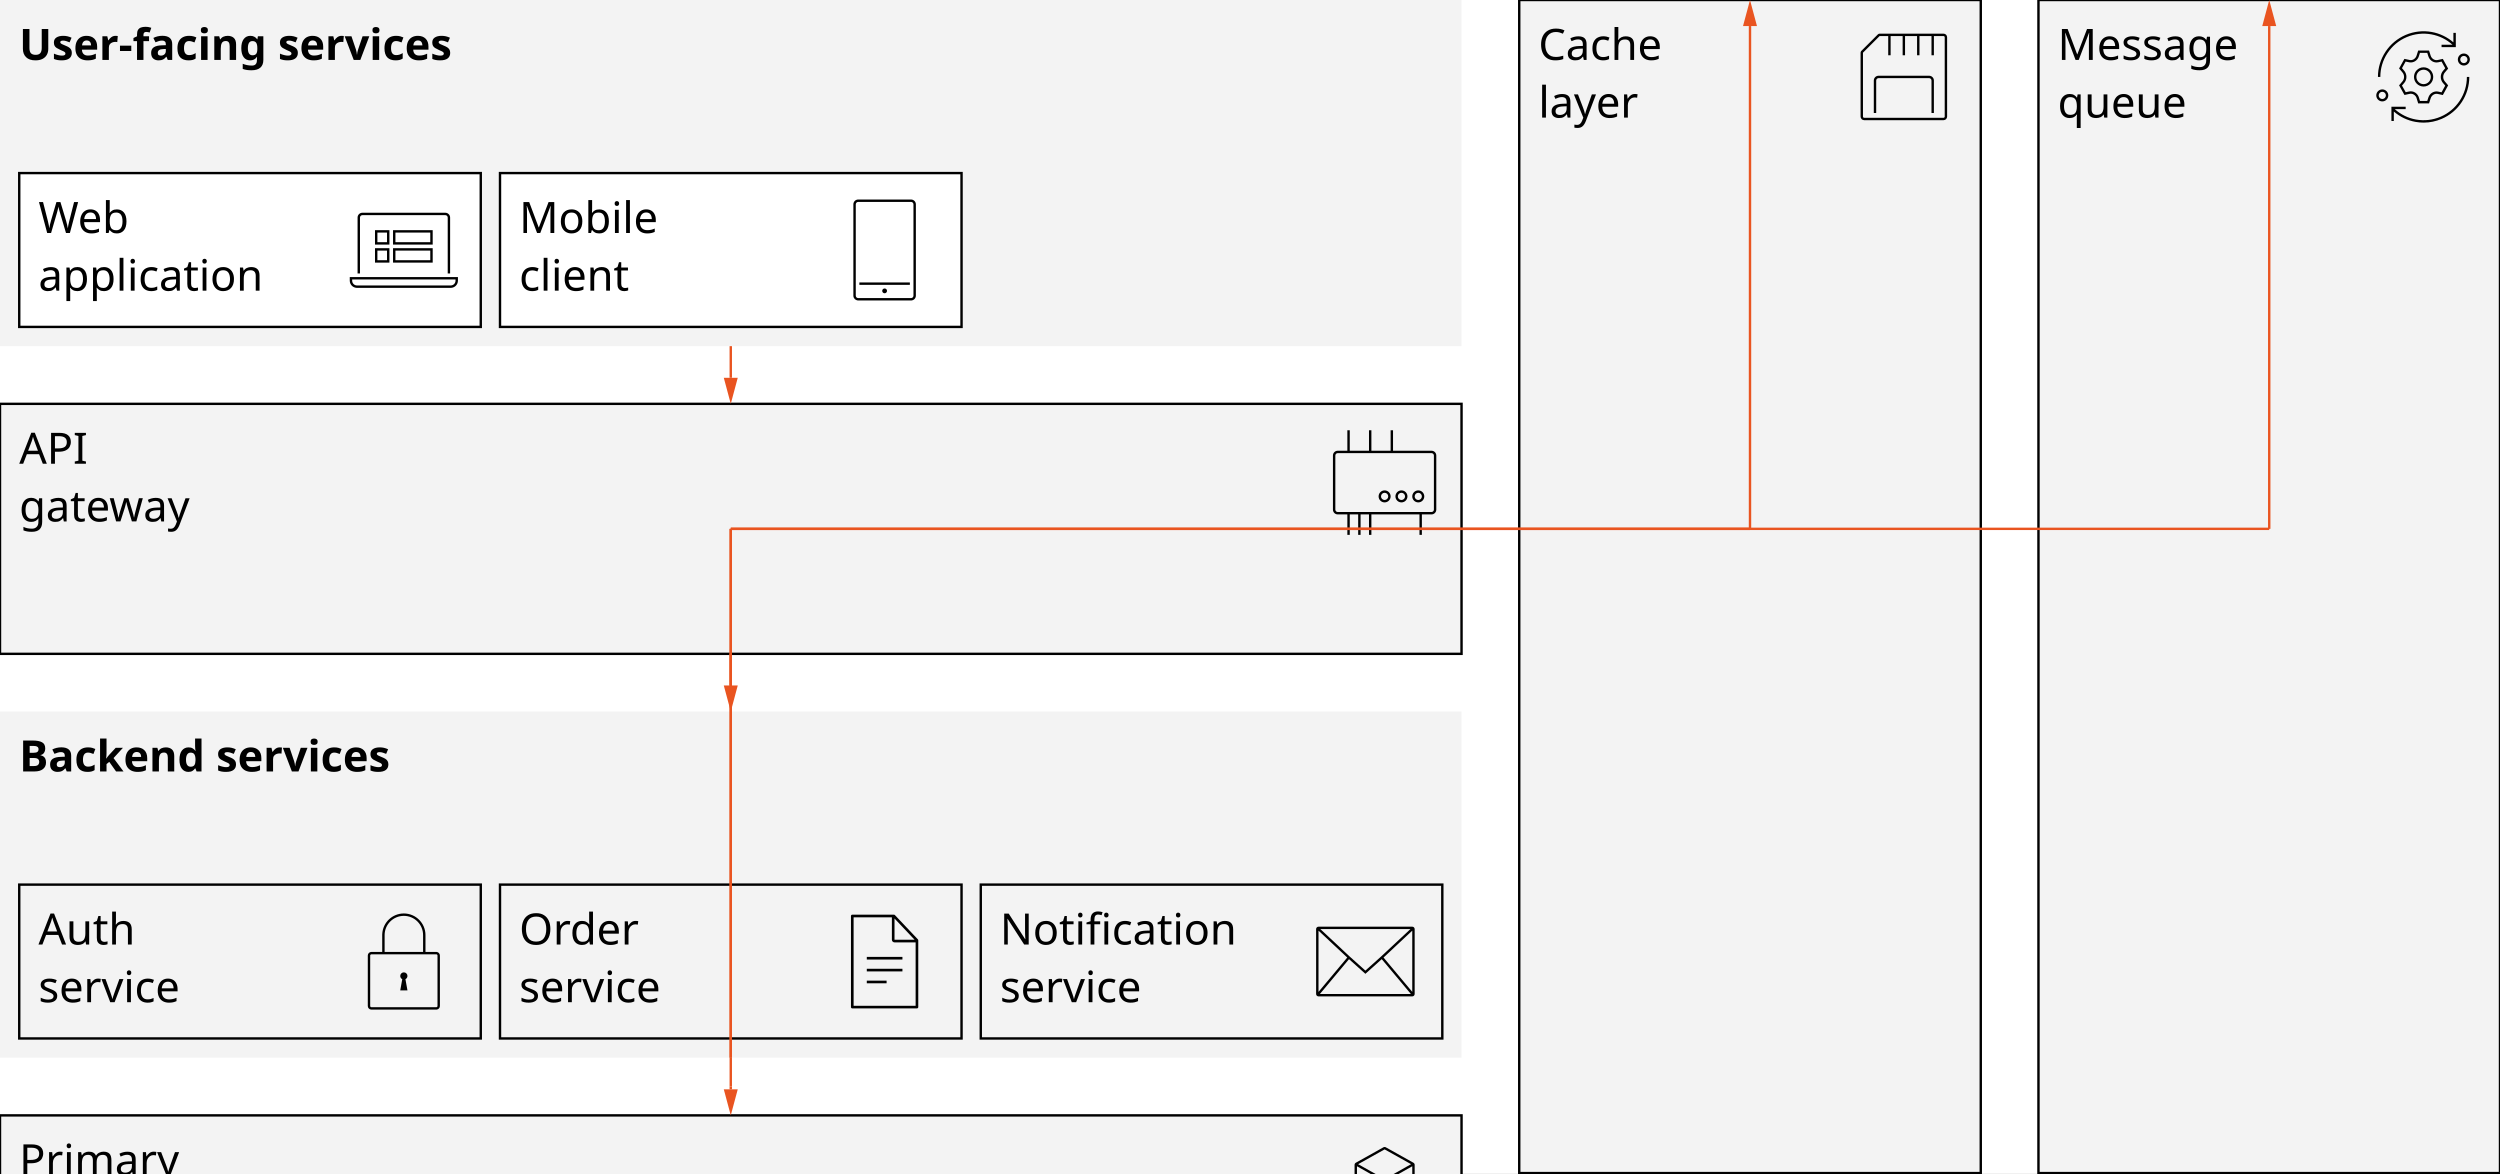
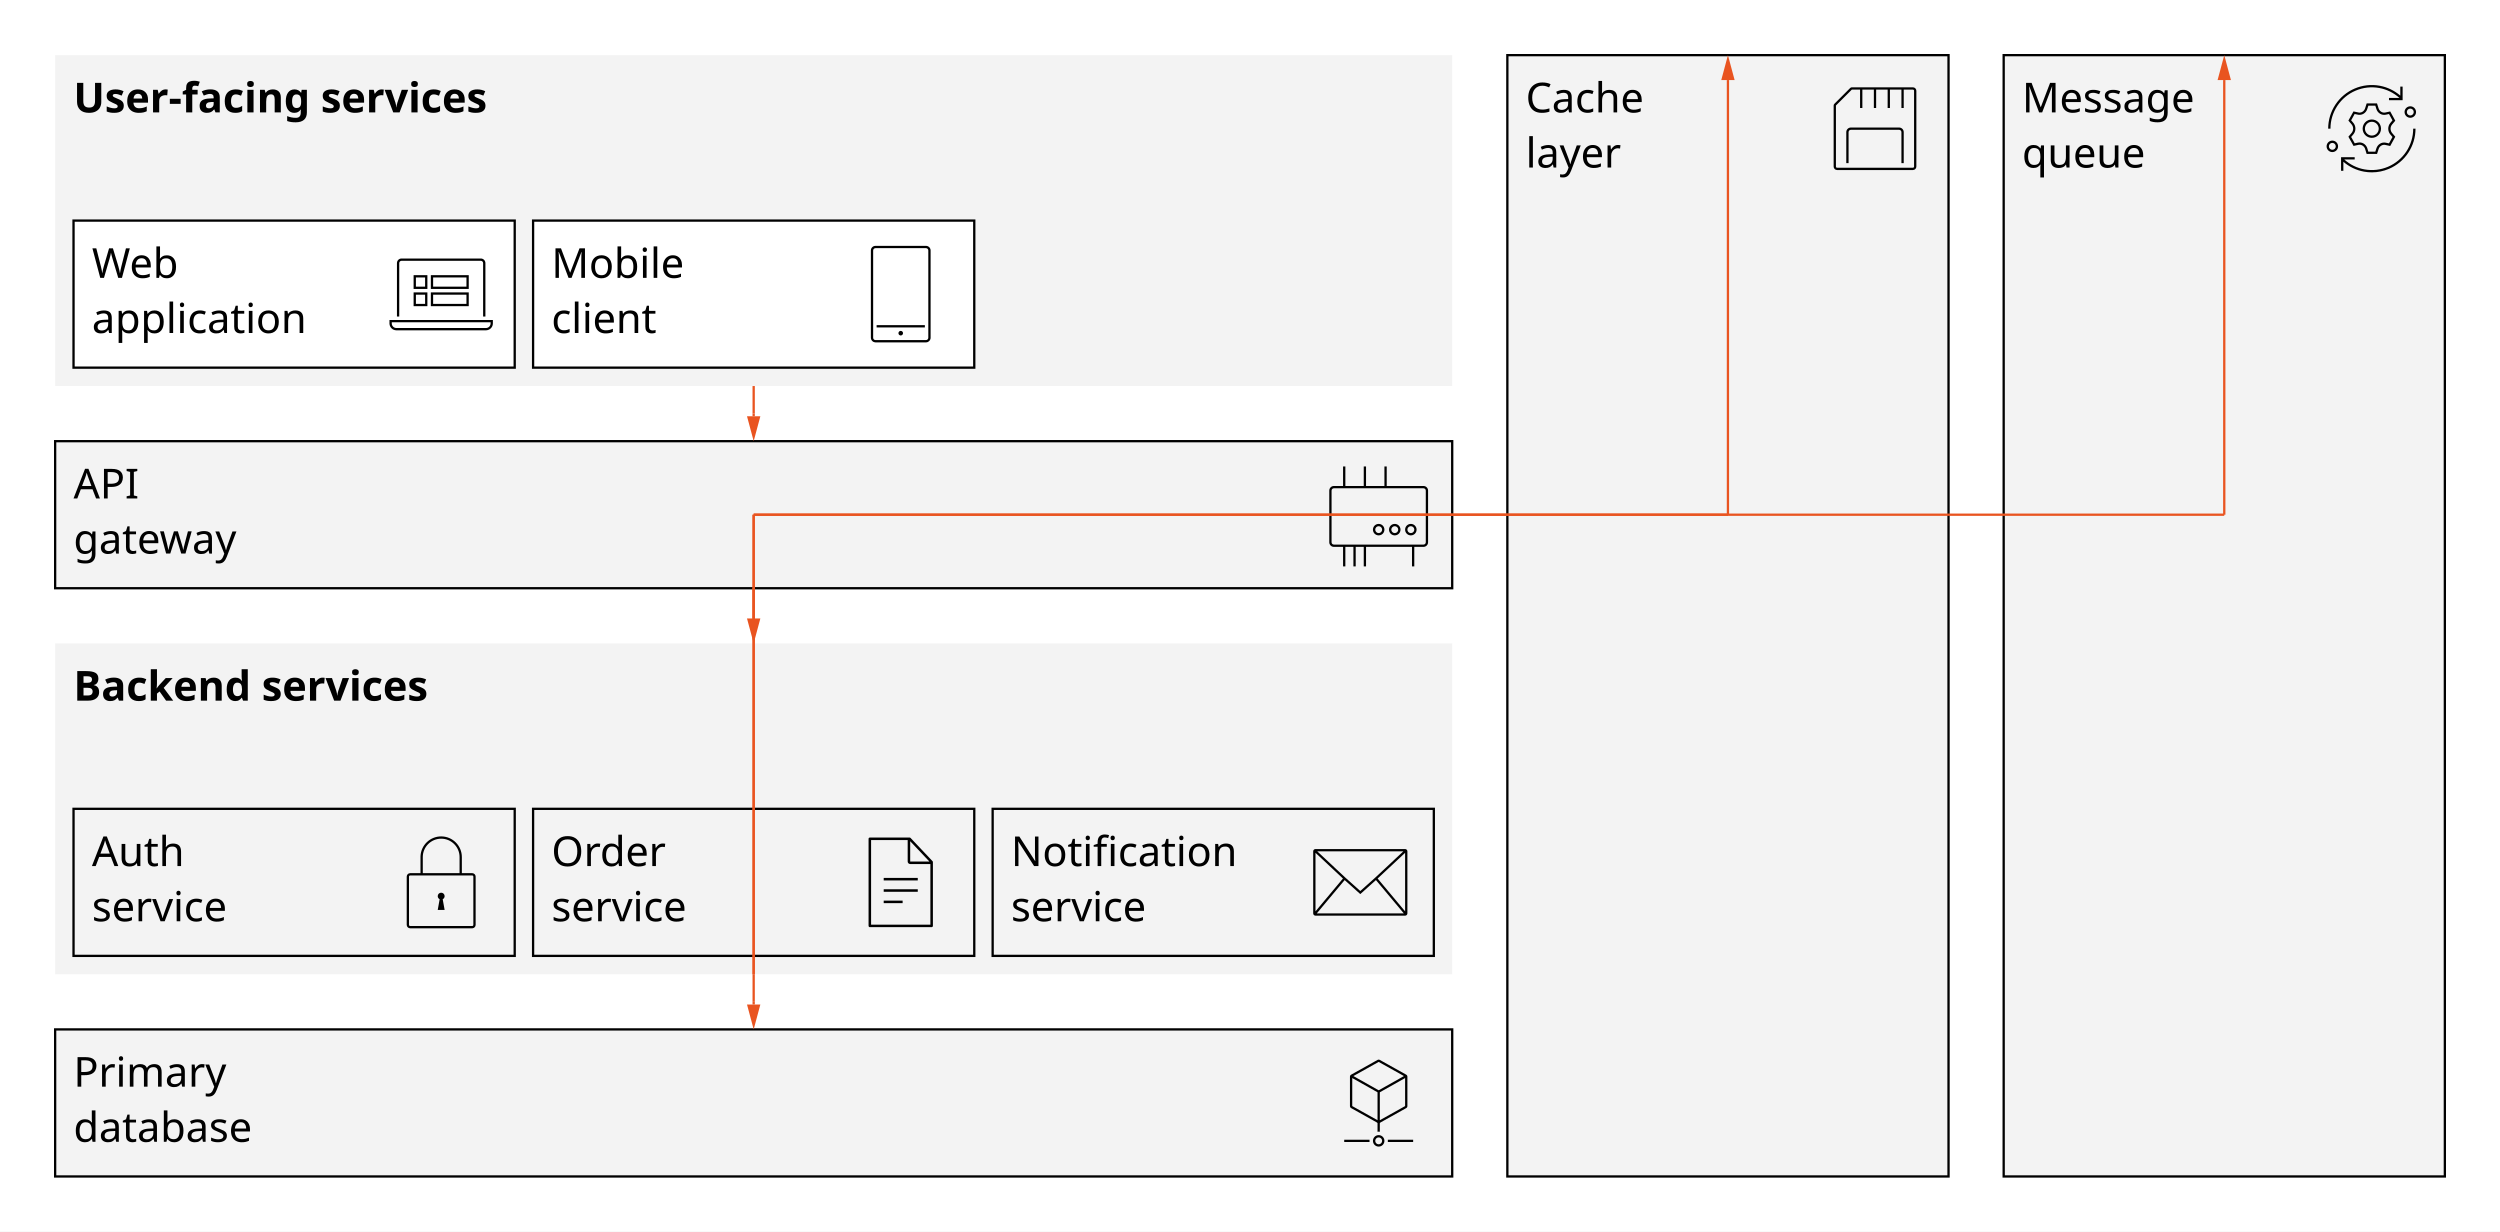
- <svg xmlns="http://www.w3.org/2000/svg" width="1040" height="488" viewBox="0 0 1040 488" xml:space="preserve">
-   <rect width="1040" height="488" fill="#FFFFFF" />
+ <svg xmlns="http://www.w3.org/2000/svg" width="1088" height="536" viewBox="0 0 1088 536" xml:space="preserve">
+   <rect width="1088" height="536" fill="#FFFFFF" />
  <g data-component-id="frontend">
-     <rect x="0" y="0" width="608" height="144" fill="#F3F3F3" stroke="none" stroke-width="1" stroke-miterlimit="10" />
+     <rect x="24" y="24" width="608" height="144" fill="#F3F3F3" stroke="none" stroke-width="1" stroke-miterlimit="10" />
    <text font-family="Ubuntu Sans">
-       <tspan x="8" y="24.92" font-size="18" font-weight="700" fill="#000000">User-facing services</tspan>
+       <tspan x="32" y="48.92" font-size="18" font-weight="700" fill="#000000">User-facing services</tspan>
    </text>
  </g>
-   <rect x="8" y="72" width="192" height="64" fill="#FFFFFF" stroke="#000000" stroke-width="1" stroke-miterlimit="10" />
+   <rect x="32" y="96" width="192" height="64" fill="#FFFFFF" stroke="#000000" stroke-width="1" stroke-miterlimit="10" />
  <text font-family="Ubuntu Sans">
-     <tspan x="16" y="96.92" font-size="18" font-weight="400" fill="#000000">Web</tspan>
-     <tspan x="16" y="120.92" font-size="18" font-weight="400" fill="#000000">application</tspan>
+     <tspan x="40" y="120.92" font-size="18" font-weight="400" fill="#000000">Web</tspan>
+     <tspan x="40" y="144.92" font-size="18" font-weight="400" fill="#000000">application</tspan>
  </text>
-   <g class="dg-icon" transform="translate(144 80)">
+   <g class="dg-icon" transform="translate(168 104)">
    <path fill-rule="evenodd" clip-rule="evenodd" d="M18 29.25H12V23.25H18V29.25ZM13 28.25H17V24.25H13V28.25Z" fill="#000000" />
    <path fill-rule="evenodd" clip-rule="evenodd" d="M36 21.75H19.5V15.75H36V21.75ZM20.5 20.75H35V16.75H20.5V20.75Z" fill="#000000" />
    <path fill-rule="evenodd" clip-rule="evenodd" d="M36 29.25H19.5V23.25H36V29.25ZM20.5 28.25H35V24.25H20.5V28.25Z" fill="#000000" />
    <path fill-rule="evenodd" clip-rule="evenodd" d="M18 21.75H12V15.75H18V21.75ZM13 20.75H17V16.75H13V20.75Z" fill="#000000" />
    <path fill-rule="evenodd" clip-rule="evenodd" d="M46.5 36.75C46.5 38.355 45.239 39.666 43.654 39.746L43.5 39.75H4.5L4.346 39.746C2.812 39.668 1.582 38.438 1.504 36.904L1.5 36.75V35.25H46.5V36.75ZM2.5 36.75C2.5 37.855 3.395 38.75 4.5 38.75H43.5C44.605 38.75 45.5 37.855 45.5 36.75V36.25H2.5V36.75Z" fill="#000000" />
    <path d="M41.25 8.5C42.355 8.5 43.25 9.395 43.25 10.5V33.75H42.25V10.5C42.25 9.948 41.802 9.5 41.25 9.5H6.75C6.198 9.5 5.75 9.948 5.75 10.5V33.75H4.75V10.5C4.75 9.395 5.645 8.5 6.75 8.5H41.25Z" fill="#000000" />
  </g>
-   <rect x="208" y="72" width="192" height="64" fill="#FFFFFF" stroke="#000000" stroke-width="1" stroke-miterlimit="10" />
+   <rect x="232" y="96" width="192" height="64" fill="#FFFFFF" stroke="#000000" stroke-width="1" stroke-miterlimit="10" />
  <text font-family="Ubuntu Sans">
-     <tspan x="216" y="96.92" font-size="18" font-weight="400" fill="#000000">Mobile</tspan>
-     <tspan x="216" y="120.92" font-size="18" font-weight="400" fill="#000000">client</tspan>
+     <tspan x="240" y="120.92" font-size="18" font-weight="400" fill="#000000">Mobile</tspan>
+     <tspan x="240" y="144.92" font-size="18" font-weight="400" fill="#000000">client</tspan>
  </text>
-   <g class="dg-icon" transform="translate(344 80)">
+   <g class="dg-icon" transform="translate(368 104)">
    <path fill-rule="evenodd" clip-rule="evenodd" d="M35 3C36.105 3 37 3.895 37 5V43C37 44.036 36.213 44.887 35.204 44.989L35 45H13L12.796 44.989C11.854 44.894 11.106 44.146 11.011 43.204L11 43V5C11 3.895 11.895 3 13 3H35ZM13 4C12.448 4 12 4.448 12 5V43C12 43.552 12.448 44 13 44H35C35.552 44 36 43.552 36 43V5C36 4.448 35.552 4 35 4H13Z" fill="#000000" />
    <path d="M24 40C24.552 40 25 40.448 25 41C25 41.552 24.552 42 24 42C23.448 42 23 41.552 23 41C23 40.448 23.448 40 24 40Z" fill="#000000" />
    <path d="M34.5 38.5H13.5V37.5H34.5V38.5Z" fill="#000000" />
  </g>
  <g data-component-id="gateway">
-     <rect x="0" y="168" width="608" height="104" fill="#F3F3F3" stroke="#000000" stroke-width="1" stroke-miterlimit="10" />
+     <rect x="24" y="192" width="608" height="64" fill="#F3F3F3" stroke="#000000" stroke-width="1" stroke-miterlimit="10" />
    <text font-family="Ubuntu Sans">
-       <tspan x="8" y="192.92" font-size="18" font-weight="400" fill="#000000">API</tspan>
-       <tspan x="8" y="216.92" font-size="18" font-weight="400" fill="#000000">gateway</tspan>
+       <tspan x="32" y="216.92" font-size="18" font-weight="400" fill="#000000">API</tspan>
+       <tspan x="32" y="240.92" font-size="18" font-weight="400" fill="#000000">gateway</tspan>
    </text>
-     <g class="dg-icon" transform="translate(552 176)">
+     <g class="dg-icon" transform="translate(576 200)">
      <path fill-rule="evenodd" clip-rule="evenodd" d="M38 28C39.381 28 40.5 29.119 40.5 30.5C40.5 31.881 39.381 33 38 33C36.619 33 35.5 31.881 35.5 30.5C35.5 29.119 36.619 28 38 28ZM38 29C37.172 29 36.5 29.672 36.5 30.5C36.5 31.328 37.172 32 38 32C38.828 32 39.5 31.328 39.5 30.5C39.5 29.672 38.828 29 38 29Z" fill="#000000" />
      <path fill-rule="evenodd" clip-rule="evenodd" d="M24 28C25.381 28 26.5 29.119 26.5 30.5C26.5 31.881 25.381 33 24 33C22.619 33 21.5 31.881 21.5 30.5C21.5 29.119 22.619 28 24 28ZM24 29C23.172 29 22.5 29.672 22.5 30.5C22.5 31.328 23.172 32 24 32C24.828 32 25.5 31.328 25.5 30.5C25.5 29.672 24.828 29 24 29Z" fill="#000000" />
      <path fill-rule="evenodd" clip-rule="evenodd" d="M31 28C32.381 28 33.5 29.119 33.5 30.5C33.5 31.881 32.381 33 31 33C29.619 33 28.5 31.881 28.5 30.5C28.5 29.119 29.619 28 31 28ZM31 29C30.172 29 29.5 29.672 29.5 30.5C29.5 31.328 30.172 32 31 32C31.828 32 32.5 31.328 32.5 30.5C32.5 29.672 31.828 29 31 29Z" fill="#000000" />
      <path fill-rule="evenodd" clip-rule="evenodd" d="M9.5 11.5H17.5V3H18.5V11.5H26.5V3H27.5V11.5H43.5C44.605 11.5 45.5 12.395 45.5 13.5V36C45.5 37.105 44.605 38 43.5 38H39.5V46.5H38.5V38H18.5V46.5H17.5V38H14V46.5H13V38H9.5V46.5H8.5V38H4.5C3.395 38 2.5 37.105 2.5 36V13.5C2.5 12.395 3.395 11.5 4.5 11.5H8.5V3H9.5V11.5ZM4.5 12.5C3.948 12.5 3.5 12.948 3.5 13.5V36C3.5 36.552 3.948 37 4.5 37H43.5C44.052 37 44.5 36.552 44.5 36V13.5C44.5 12.948 44.052 12.5 43.5 12.5H4.5Z" fill="#000000" />
    </g>
  </g>
  <g data-component-id="services">
-     <rect x="0" y="296" width="608" height="144" fill="#F3F3F3" stroke="none" stroke-width="1" stroke-miterlimit="10" />
+     <rect x="24" y="280" width="608" height="144" fill="#F3F3F3" stroke="none" stroke-width="1" stroke-miterlimit="10" />
    <text font-family="Ubuntu Sans">
-       <tspan x="8" y="320.92" font-size="18" font-weight="700" fill="#000000">Backend services</tspan>
+       <tspan x="32" y="304.92" font-size="18" font-weight="700" fill="#000000">Backend services</tspan>
    </text>
  </g>
-   <rect x="8" y="368" width="192" height="64" fill="#F3F3F3" stroke="#000000" stroke-width="1" stroke-miterlimit="10" />
+   <rect x="32" y="352" width="192" height="64" fill="#F3F3F3" stroke="#000000" stroke-width="1" stroke-miterlimit="10" />
  <text font-family="Ubuntu Sans">
-     <tspan x="16" y="392.92" font-size="18" font-weight="400" fill="#000000">Auth</tspan>
-     <tspan x="16" y="416.92" font-size="18" font-weight="400" fill="#000000">service</tspan>
+     <tspan x="40" y="376.92" font-size="18" font-weight="400" fill="#000000">Auth</tspan>
+     <tspan x="40" y="400.92" font-size="18" font-weight="400" fill="#000000">service</tspan>
  </text>
-   <g class="dg-icon" transform="translate(144 376)">
+   <g class="dg-icon" transform="translate(168 360)">
    <path d="M24 28.5C24.828 28.5 25.5 29.172 25.5 30C25.5 30.591 25.157 31.099 24.661 31.344L25.5 36H22.5L23.338 31.344C22.842 31.099 22.5 30.59 22.5 30C22.5 29.172 23.172 28.5 24 28.5Z" fill="#000000" />
    <path fill-rule="evenodd" clip-rule="evenodd" d="M24 4C28.971 4 33 8.029 33 13V20H37.5L37.653 20.008C38.41 20.085 39 20.723 39 21.5V42.5C39 43.277 38.41 43.915 37.653 43.992L37.5 44H10.5C9.672 44 9 43.328 9 42.5V21.5C9 20.672 9.672 20 10.5 20H15V13L15.012 12.537C15.253 7.782 19.185 4 24 4ZM10.5 21C10.224 21 10 21.224 10 21.5V42.5C10 42.776 10.224 43 10.5 43H37.5C37.776 43 38 42.776 38 42.5V21.5C38 21.224 37.776 21 37.5 21H10.5ZM24 5C19.582 5 16 8.582 16 13V20H32V13C32 8.582 28.418 5 24 5Z" fill="#000000" />
  </g>
-   <rect x="208" y="368" width="192" height="64" fill="#F3F3F3" stroke="#000000" stroke-width="1" stroke-miterlimit="10" />
+   <rect x="232" y="352" width="192" height="64" fill="#F3F3F3" stroke="#000000" stroke-width="1" stroke-miterlimit="10" />
  <text font-family="Ubuntu Sans">
-     <tspan x="216" y="392.92" font-size="18" font-weight="400" fill="#000000">Order</tspan>
-     <tspan x="216" y="416.92" font-size="18" font-weight="400" fill="#000000">service</tspan>
+     <tspan x="240" y="376.92" font-size="18" font-weight="400" fill="#000000">Order</tspan>
+     <tspan x="240" y="400.92" font-size="18" font-weight="400" fill="#000000">service</tspan>
  </text>
-   <g class="dg-icon" transform="translate(344 376)">
+   <g class="dg-icon" transform="translate(368 360)">
    <path d="M24.823 33.049H16.588V31.951H24.823V33.049Z" fill="#000000" />
    <path d="M31.411 28.107H16.588V27.01H31.411V28.107Z" fill="#000000" />
    <path d="M31.411 23.166H16.588V22.068H31.411V23.166Z" fill="#000000" />
    <path fill-rule="evenodd" clip-rule="evenodd" d="M27.881 4.5C28.032 4.5 28.177 4.562 28.28 4.672L37.85 14.795C37.946 14.897 38 15.032 38 15.172V42.951L37.989 43.062C37.945 43.276 37.776 43.445 37.562 43.489L37.451 43.5H10.549C10.284 43.5 10.062 43.312 10.011 43.062L10 42.951V5.049C10 4.746 10.246 4.5 10.549 4.5H27.881ZM11.098 42.402H36.902V16.029H28.117C27.511 16.029 27.02 15.537 27.02 14.931V5.598H11.098V42.402ZM28.117 14.931H36.467L28.117 6.098V14.931Z" fill="#000000" />
  </g>
-   <rect x="408" y="368" width="192" height="64" fill="#F3F3F3" stroke="#000000" stroke-width="1" stroke-miterlimit="10" />
+   <rect x="432" y="352" width="192" height="64" fill="#F3F3F3" stroke="#000000" stroke-width="1" stroke-miterlimit="10" />
  <text font-family="Ubuntu Sans">
-     <tspan x="416" y="392.92" font-size="18" font-weight="400" fill="#000000">Notification</tspan>
-     <tspan x="416" y="416.92" font-size="18" font-weight="400" fill="#000000">service</tspan>
+     <tspan x="440" y="376.92" font-size="18" font-weight="400" fill="#000000">Notification</tspan>
+     <tspan x="440" y="400.92" font-size="18" font-weight="400" fill="#000000">service</tspan>
  </text>
-   <g class="dg-icon" transform="translate(544 376)">
+   <g class="dg-icon" transform="translate(568 360)">
    <path fill-rule="evenodd" clip-rule="evenodd" d="M44.5 37.5C44.5 38.052 44.052 38.5 43.5 38.5H4.5C3.948 38.5 3.5 38.052 3.5 37.5V10.5C3.5 9.948 3.948 9.5 4.5 9.5H43.5C44.052 9.5 44.5 9.948 44.5 10.5V37.5ZM24.334 28.811L24 29.11L17.194 23.01L5.071 37.5H42.929L30.805 23.01L24.334 28.811ZM4.5 36.622L16.455 22.334L4.5 11.152V36.622ZM31.544 22.334L43.5 36.622V11.152L31.544 22.334ZM17.476 21.92L24 27.767L30.523 21.92L42.733 10.5H5.267L17.476 21.92Z" fill="#000000" />
  </g>
  <g data-component-id="database">
-     <rect x="0" y="464" width="608" height="104" fill="#F3F3F3" stroke="#000000" stroke-width="1" stroke-miterlimit="10" />
+     <rect x="24" y="448" width="608" height="64" fill="#F3F3F3" stroke="#000000" stroke-width="1" stroke-miterlimit="10" />
    <text font-family="Ubuntu Sans">
-       <tspan x="8" y="488.92" font-size="18" font-weight="400" fill="#000000">Primary</tspan>
-       <tspan x="8" y="512.92" font-size="18" font-weight="400" fill="#000000">database</tspan>
+       <tspan x="32" y="472.92" font-size="18" font-weight="400" fill="#000000">Primary</tspan>
+       <tspan x="32" y="496.92" font-size="18" font-weight="400" fill="#000000">database</tspan>
    </text>
-     <g class="dg-icon" transform="translate(552 472)">
+     <g class="dg-icon" transform="translate(576 456)">
      <path fill-rule="evenodd" clip-rule="evenodd" d="M35.988 11.699C36.304 11.876 36.5 12.21 36.5 12.572V25.369C36.5 25.732 36.304 26.066 35.988 26.242L24 32.941L12.012 26.242C11.696 26.066 11.5 25.732 11.5 25.369V12.572C11.5 12.21 11.696 11.876 12.012 11.699L23.512 5.273C23.815 5.103 24.185 5.103 24.488 5.273L35.988 11.699ZM12.5 25.368L23.5 31.515V19.361L12.5 13.166V25.368ZM24.5 19.361V31.515L35.5 25.368V13.167L24.5 19.361ZM12.992 12.297L24 18.494L35.007 12.297L24 6.146L12.992 12.297Z" fill="#000000" />
      <path d="M20.032 40C20.012 40.164 20 40.331 20 40.5C20 40.669 20.012 40.836 20.032 41H9V40H20.032Z" fill="#000000" />
      <path d="M39 40V41H27.968C27.988 40.836 28 40.669 28 40.5C28 40.331 27.988 40.164 27.968 40H39Z" fill="#000000" />
      <path d="M24.5 36.531C24.336 36.511 24.169 36.5 24 36.5C23.831 36.5 23.664 36.511 23.5 36.531V32H24.5V36.531Z" fill="#000000" />
      <path fill-rule="evenodd" clip-rule="evenodd" d="M24 38C25.381 38 26.5 39.119 26.5 40.5C26.5 41.881 25.381 43 24 43C22.619 43 21.5 41.881 21.5 40.5C21.5 39.119 22.619 38 24 38ZM24 39C23.172 39 22.5 39.672 22.5 40.5C22.5 41.328 23.172 42 24 42C24.828 42 25.5 41.328 25.5 40.5C25.5 39.672 24.828 39 24 39Z" fill="#000000" />
    </g>
  </g>
  <g data-component-id="cache">
-     <rect x="632" y="0" width="192" height="488" fill="#F3F3F3" stroke="#000000" stroke-width="1" stroke-miterlimit="10" />
+     <rect x="656" y="24" width="192" height="488" fill="#F3F3F3" stroke="#000000" stroke-width="1" stroke-miterlimit="10" />
    <text font-family="Ubuntu Sans">
-       <tspan x="640" y="24.92" font-size="18" font-weight="400" fill="#000000">Cache</tspan>
-       <tspan x="640" y="48.92" font-size="18" font-weight="400" fill="#000000">layer</tspan>
+       <tspan x="664" y="48.92" font-size="18" font-weight="400" fill="#000000">Cache</tspan>
+       <tspan x="664" y="72.92" font-size="18" font-weight="400" fill="#000000">layer</tspan>
    </text>
-     <g class="dg-icon" transform="translate(768 8)">
+     <g class="dg-icon" transform="translate(792 32)">
      <path d="M34.5 23.5C35.605 23.5 36.5 24.395 36.5 25.5V39H35.5V25.5C35.5 24.948 35.052 24.5 34.5 24.5H13.5C12.948 24.5 12.5 24.948 12.5 25.5V39H11.5V25.5C11.5 24.395 12.395 23.5 13.5 23.5H34.5Z" fill="#000000" />
      <path fill-rule="evenodd" clip-rule="evenodd" d="M40.5 6C41.328 6 42 6.672 42 7.5V40.5C42 41.328 41.328 42 40.5 42H7.5C6.672 42 6 41.328 6 40.5V13.914C6 13.682 6.081 13.458 6.227 13.28L6.293 13.207L13.207 6.293C13.395 6.105 13.649 6 13.914 6H40.5ZM7 13.914V40.5C7 40.776 7.224 41 7.5 41H40.5C40.776 41 41 40.776 41 40.5V7.5C41 7.224 40.776 7 40.5 7H36.5V15H35.5V7H30.5V15H29.5V7H24.5V15H23.5V7H18.5V15H17.5V7H13.914L7 13.914Z" fill="#000000" />
    </g>
  </g>
  <g data-component-id="queue">
-     <rect x="848" y="0" width="192" height="488" fill="#F3F3F3" stroke="#000000" stroke-width="1" stroke-miterlimit="10" />
+     <rect x="872" y="24" width="192" height="488" fill="#F3F3F3" stroke="#000000" stroke-width="1" stroke-miterlimit="10" />
    <text font-family="Ubuntu Sans">
-       <tspan x="856" y="24.92" font-size="18" font-weight="400" fill="#000000">Message</tspan>
-       <tspan x="856" y="48.92" font-size="18" font-weight="400" fill="#000000">queue</tspan>
+       <tspan x="880" y="48.92" font-size="18" font-weight="400" fill="#000000">Message</tspan>
+       <tspan x="880" y="72.92" font-size="18" font-weight="400" fill="#000000">queue</tspan>
    </text>
-     <g class="dg-icon" transform="translate(984 8)">
+     <g class="dg-icon" transform="translate(1008 32)">
      <path d="M42.22 24C42.22 27.54 41.19 30.96 39.25 33.91C37.3 36.86 34.56 39.15 31.31 40.55C28.06 41.94 24.51 42.34 21.03 41.72C17.73 41.13 14.7 39.63 12.22 37.4H16.76V36.4H10.83V42.33H11.83V38.4C14.4 40.62 17.49 42.11 20.85 42.71C21.97 42.91 23.11 43.01 24.24 43.01C26.79 43.01 29.33 42.49 31.71 41.47C35.14 40 38.04 37.58 40.09 34.47C42.14 31.36 43.23 27.74 43.23 24.01H42.23L42.22 24Z" fill="#000000" />
      <path d="M36.61 5.68V9.61C34.05 7.41 30.97 5.92 27.64 5.31C23.97 4.64 20.21 5.06 16.77 6.52C13.33 7.99 10.43 10.41 8.37 13.52C6.31 16.64 5.22 20.27 5.22 24H6.22C6.22 20.46 7.25 17.03 9.2 14.08C11.15 11.13 13.9 8.83 17.16 7.45C20.42 6.07 23.98 5.66 27.46 6.3C30.74 6.9 33.76 8.39 36.23 10.61H31.69V11.61H37.62V5.68H36.62H36.61Z" fill="#000000" />
      <path d="M40.96 19.26C39.58 19.26 38.46 18.14 38.46 16.76C38.46 15.38 39.58 14.26 40.96 14.26C42.34 14.26 43.46 15.38 43.46 16.76C43.46 18.14 42.34 19.26 40.96 19.26ZM40.96 15.26C40.13 15.26 39.46 15.93 39.46 16.76C39.46 17.59 40.13 18.26 40.96 18.26C41.79 18.26 42.46 17.59 42.46 16.76C42.46 15.93 41.79 15.26 40.96 15.26Z" fill="#000000" />
      <path d="M7.03 34.19C5.65 34.19 4.53 33.07 4.53 31.69C4.53 30.31 5.65 29.19 7.03 29.19C8.41 29.19 9.53 30.31 9.53 31.69C9.53 33.07 8.41 34.19 7.03 34.19ZM7.03 30.19C6.2 30.19 5.53 30.86 5.53 31.69C5.53 32.52 6.2 33.19 7.03 33.19C7.86 33.19 8.53 32.52 8.53 31.69C8.53 30.86 7.86 30.19 7.03 30.19Z" fill="#000000" />
      <path d="M26.47 35H21.96L21.23 32.62C21.02 32.11 20.63 31.65 20.16 31.36C19.62 31.03 18.99 30.92 18.39 31.05L16.26 31.51L14.02 27.5L15.42 25.84C15.85 25.33 16.09 24.67 16.09 23.99C16.09 23.31 15.85 22.65 15.42 22.14L14.02 20.49L16.23 16.49L18.61 16.99C19.13 17.05 19.66 16.93 20.13 16.64C20.66 16.31 21.07 15.8 21.28 15.18L21.97 13.01H26.48L27.15 15.13C27.35 15.77 27.77 16.31 28.32 16.65C28.86 16.98 29.49 17.09 30.09 16.96L32.22 16.5L34.43 20.53L33.04 22.18C32.61 22.69 32.38 23.34 32.38 24.02C32.38 24.7 32.62 25.36 33.04 25.86L34.43 27.51L32.22 31.54L30.09 31.08C29.48 30.95 28.85 31.06 28.32 31.39C27.77 31.73 27.36 32.26 27.16 32.91L26.48 35.01L26.47 35ZM22.7 34H25.74L26.19 32.6C26.46 31.73 27.03 30.99 27.79 30.53C28.55 30.07 29.44 29.92 30.29 30.1L31.69 30.4L33.21 27.62L32.26 26.5C31.68 25.81 31.36 24.93 31.36 24.01C31.36 23.09 31.68 22.21 32.26 21.52L33.21 20.39L31.69 17.62L30.29 17.92C29.43 18.1 28.54 17.95 27.79 17.49C27.03 17.03 26.46 16.29 26.19 15.42L25.74 14H22.7L22.25 15.41C21.98 16.28 21.41 17.02 20.65 17.48C19.99 17.88 19.22 18.05 18.47 17.96L18.17 17.91L16.74 17.61L15.22 20.36L16.17 21.48C16.75 22.17 17.08 23.06 17.08 23.98C17.08 24.9 16.77 25.75 16.21 26.43L16.17 26.48L15.22 27.6L16.77 30.36L18.17 30.06C19.02 29.88 19.92 30.03 20.67 30.49C21.32 30.89 21.85 31.51 22.15 32.24L22.26 32.54L22.69 33.99L22.7 34Z" fill="#000000" />
      <path d="M24.22 28C22.01 28 20.22 26.21 20.22 24C20.22 21.79 22.01 20 24.22 20C26.43 20 28.22 21.79 28.22 24C28.22 26.21 26.43 28 24.22 28ZM24.22 21C22.57 21 21.22 22.35 21.22 24C21.22 25.65 22.57 27 24.22 27C25.87 27 27.22 25.65 27.22 24C27.22 22.35 25.87 21 24.22 21Z" fill="#000000" />
    </g>
  </g>
  <g data-component-id="frontend.bottom-&gt;gateway.top">
-     <line x1="304" y1="144" x2="304" y2="156" fill="none" stroke="#E95420" stroke-width="1" stroke-miterlimit="10" />
-     <line x1="304" y1="156" x2="304" y2="156" fill="none" stroke="#E95420" stroke-width="1" stroke-miterlimit="10" />
-     <line x1="304" y1="156" x2="304" y2="157.159" fill="none" stroke="#E95420" stroke-width="1" stroke-miterlimit="10" />
-     <polygon points="301.095,157.159 304,168 306.905,157.159" fill="#E95420" />
+     <line x1="328" y1="168" x2="328" y2="180" fill="none" stroke="#E95420" stroke-width="1" stroke-miterlimit="10" />
+     <line x1="328" y1="180" x2="328" y2="180" fill="none" stroke="#E95420" stroke-width="1" stroke-miterlimit="10" />
+     <line x1="328" y1="180" x2="328" y2="181.159" fill="none" stroke="#E95420" stroke-width="1" stroke-miterlimit="10" />
+     <polygon points="325.095,181.159 328,192 330.905,181.159" fill="#E95420" />
  </g>
  <g data-component-id="gateway.bottom-&gt;services.top">
-     <line x1="304" y1="272" x2="304" y2="284" fill="none" stroke="#E95420" stroke-width="1" stroke-miterlimit="10" />
-     <line x1="304" y1="284" x2="304" y2="284" fill="none" stroke="#E95420" stroke-width="1" stroke-miterlimit="10" />
-     <line x1="304" y1="284" x2="304" y2="285.159" fill="none" stroke="#E95420" stroke-width="1" stroke-miterlimit="10" />
-     <polygon points="301.095,285.159 304,296 306.905,285.159" fill="#E95420" />
+     <line x1="328" y1="256" x2="328" y2="268" fill="none" stroke="#E95420" stroke-width="1" stroke-miterlimit="10" />
+     <line x1="328" y1="268" x2="328" y2="268" fill="none" stroke="#E95420" stroke-width="1" stroke-miterlimit="10" />
+     <line x1="328" y1="268" x2="328" y2="269.159" fill="none" stroke="#E95420" stroke-width="1" stroke-miterlimit="10" />
+     <polygon points="325.095,269.159 328,280 330.905,269.159" fill="#E95420" />
  </g>
  <g data-component-id="services.bottom-&gt;database.top">
-     <line x1="304" y1="440" x2="304" y2="452" fill="none" stroke="#E95420" stroke-width="1" stroke-miterlimit="10" />
-     <line x1="304" y1="452" x2="304" y2="452" fill="none" stroke="#E95420" stroke-width="1" stroke-miterlimit="10" />
-     <line x1="304" y1="452" x2="304" y2="453.159" fill="none" stroke="#E95420" stroke-width="1" stroke-miterlimit="10" />
-     <polygon points="301.095,453.159 304,464 306.905,453.159" fill="#E95420" />
+     <line x1="328" y1="424" x2="328" y2="436" fill="none" stroke="#E95420" stroke-width="1" stroke-miterlimit="10" />
+     <line x1="328" y1="436" x2="328" y2="436" fill="none" stroke="#E95420" stroke-width="1" stroke-miterlimit="10" />
+     <line x1="328" y1="436" x2="328" y2="437.159" fill="none" stroke="#E95420" stroke-width="1" stroke-miterlimit="10" />
+     <polygon points="325.095,437.159 328,448 330.905,437.159" fill="#E95420" />
  </g>
  <g data-component-id="services.bottom-&gt;cache.top">
-     <line x1="304" y1="440" x2="304" y2="220" fill="none" stroke="#E95420" stroke-width="1" stroke-miterlimit="10" />
-     <line x1="304" y1="220" x2="728" y2="220" fill="none" stroke="#E95420" stroke-width="1" stroke-miterlimit="10" />
-     <line x1="728" y1="220" x2="728" y2="10.841" fill="none" stroke="#E95420" stroke-width="1" stroke-miterlimit="10" />
-     <polygon points="725.095,10.841 728,0 730.905,10.841" fill="#E95420" />
+     <line x1="328" y1="424" x2="328" y2="224" fill="none" stroke="#E95420" stroke-width="1" stroke-miterlimit="10" />
+     <line x1="328" y1="224" x2="752" y2="224" fill="none" stroke="#E95420" stroke-width="1" stroke-miterlimit="10" />
+     <line x1="752" y1="224" x2="752" y2="34.841" fill="none" stroke="#E95420" stroke-width="1" stroke-miterlimit="10" />
+     <polygon points="749.095,34.841 752,24 754.905,34.841" fill="#E95420" />
  </g>
  <g data-component-id="services.bottom-&gt;queue.top">
-     <line x1="304" y1="440" x2="304" y2="220" fill="none" stroke="#E95420" stroke-width="1" stroke-miterlimit="10" />
-     <line x1="304" y1="220" x2="944" y2="220" fill="none" stroke="#E95420" stroke-width="1" stroke-miterlimit="10" />
-     <line x1="944" y1="220" x2="944" y2="10.841" fill="none" stroke="#E95420" stroke-width="1" stroke-miterlimit="10" />
-     <polygon points="941.095,10.841 944,0 946.905,10.841" fill="#E95420" />
+     <line x1="328" y1="424" x2="328" y2="224" fill="none" stroke="#E95420" stroke-width="1" stroke-miterlimit="10" />
+     <line x1="328" y1="224" x2="968" y2="224" fill="none" stroke="#E95420" stroke-width="1" stroke-miterlimit="10" />
+     <line x1="968" y1="224" x2="968" y2="34.841" fill="none" stroke="#E95420" stroke-width="1" stroke-miterlimit="10" />
+     <polygon points="965.095,34.841 968,24 970.905,34.841" fill="#E95420" />
  </g>
</svg>
